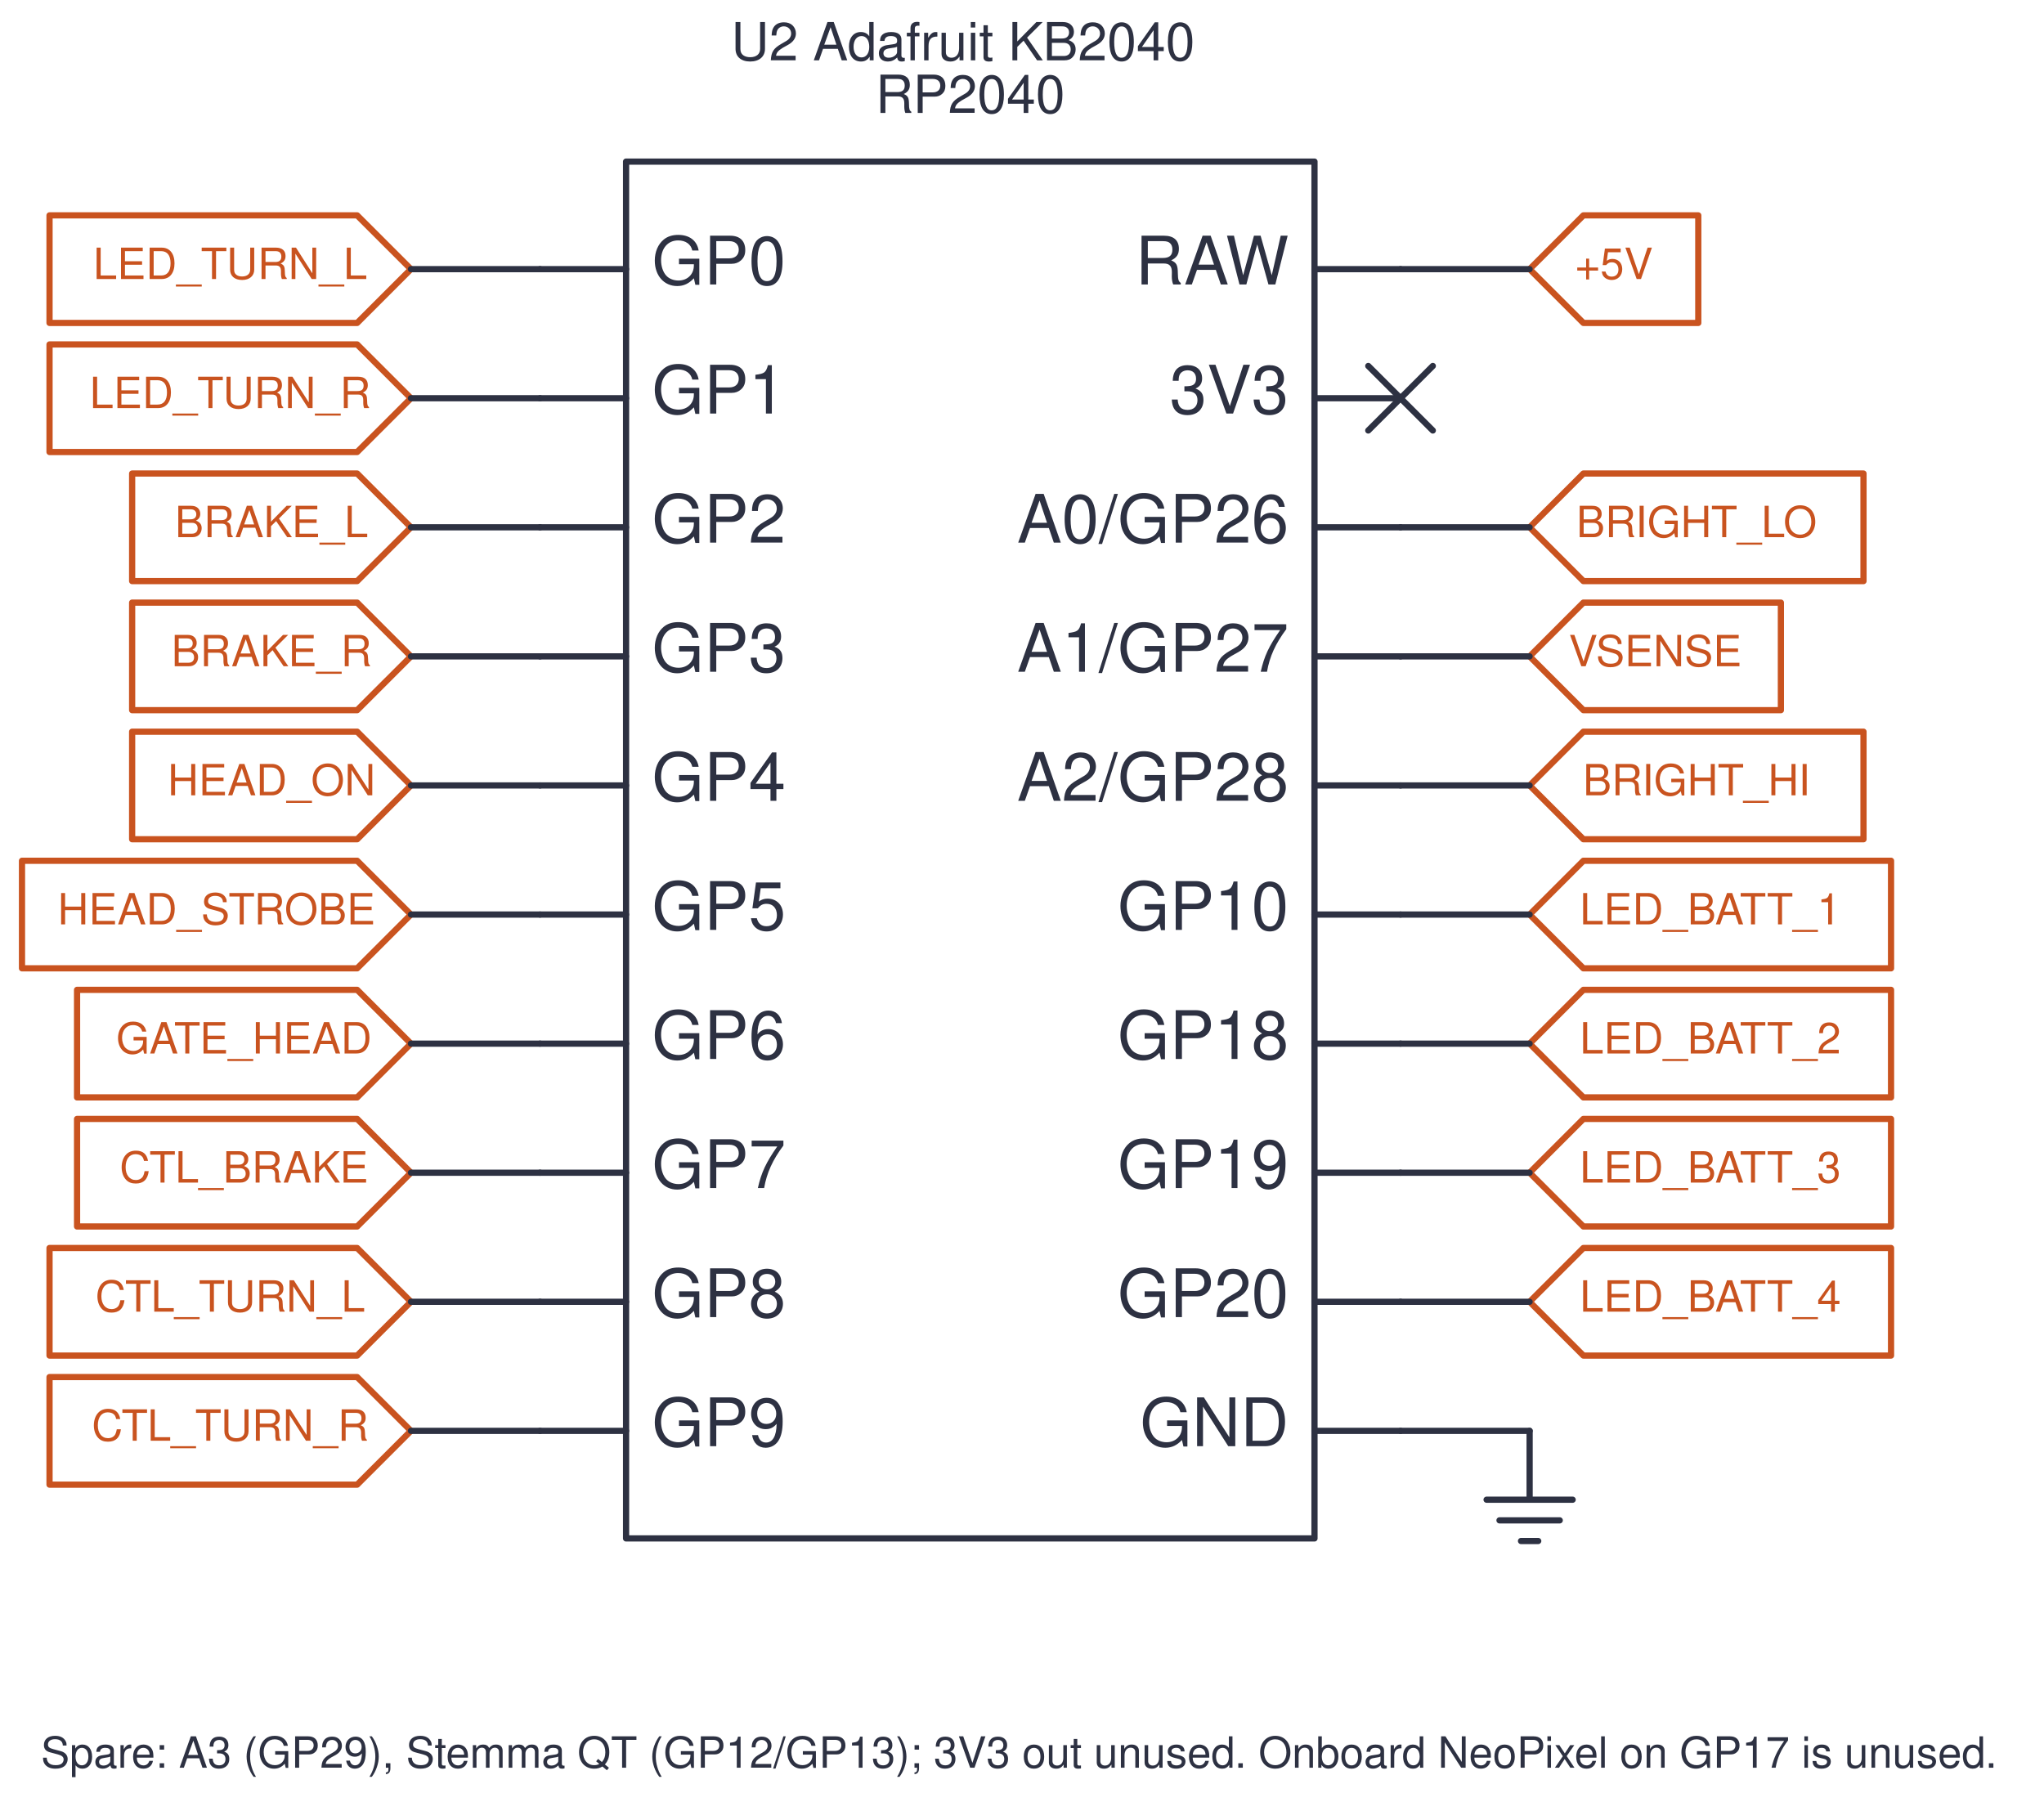
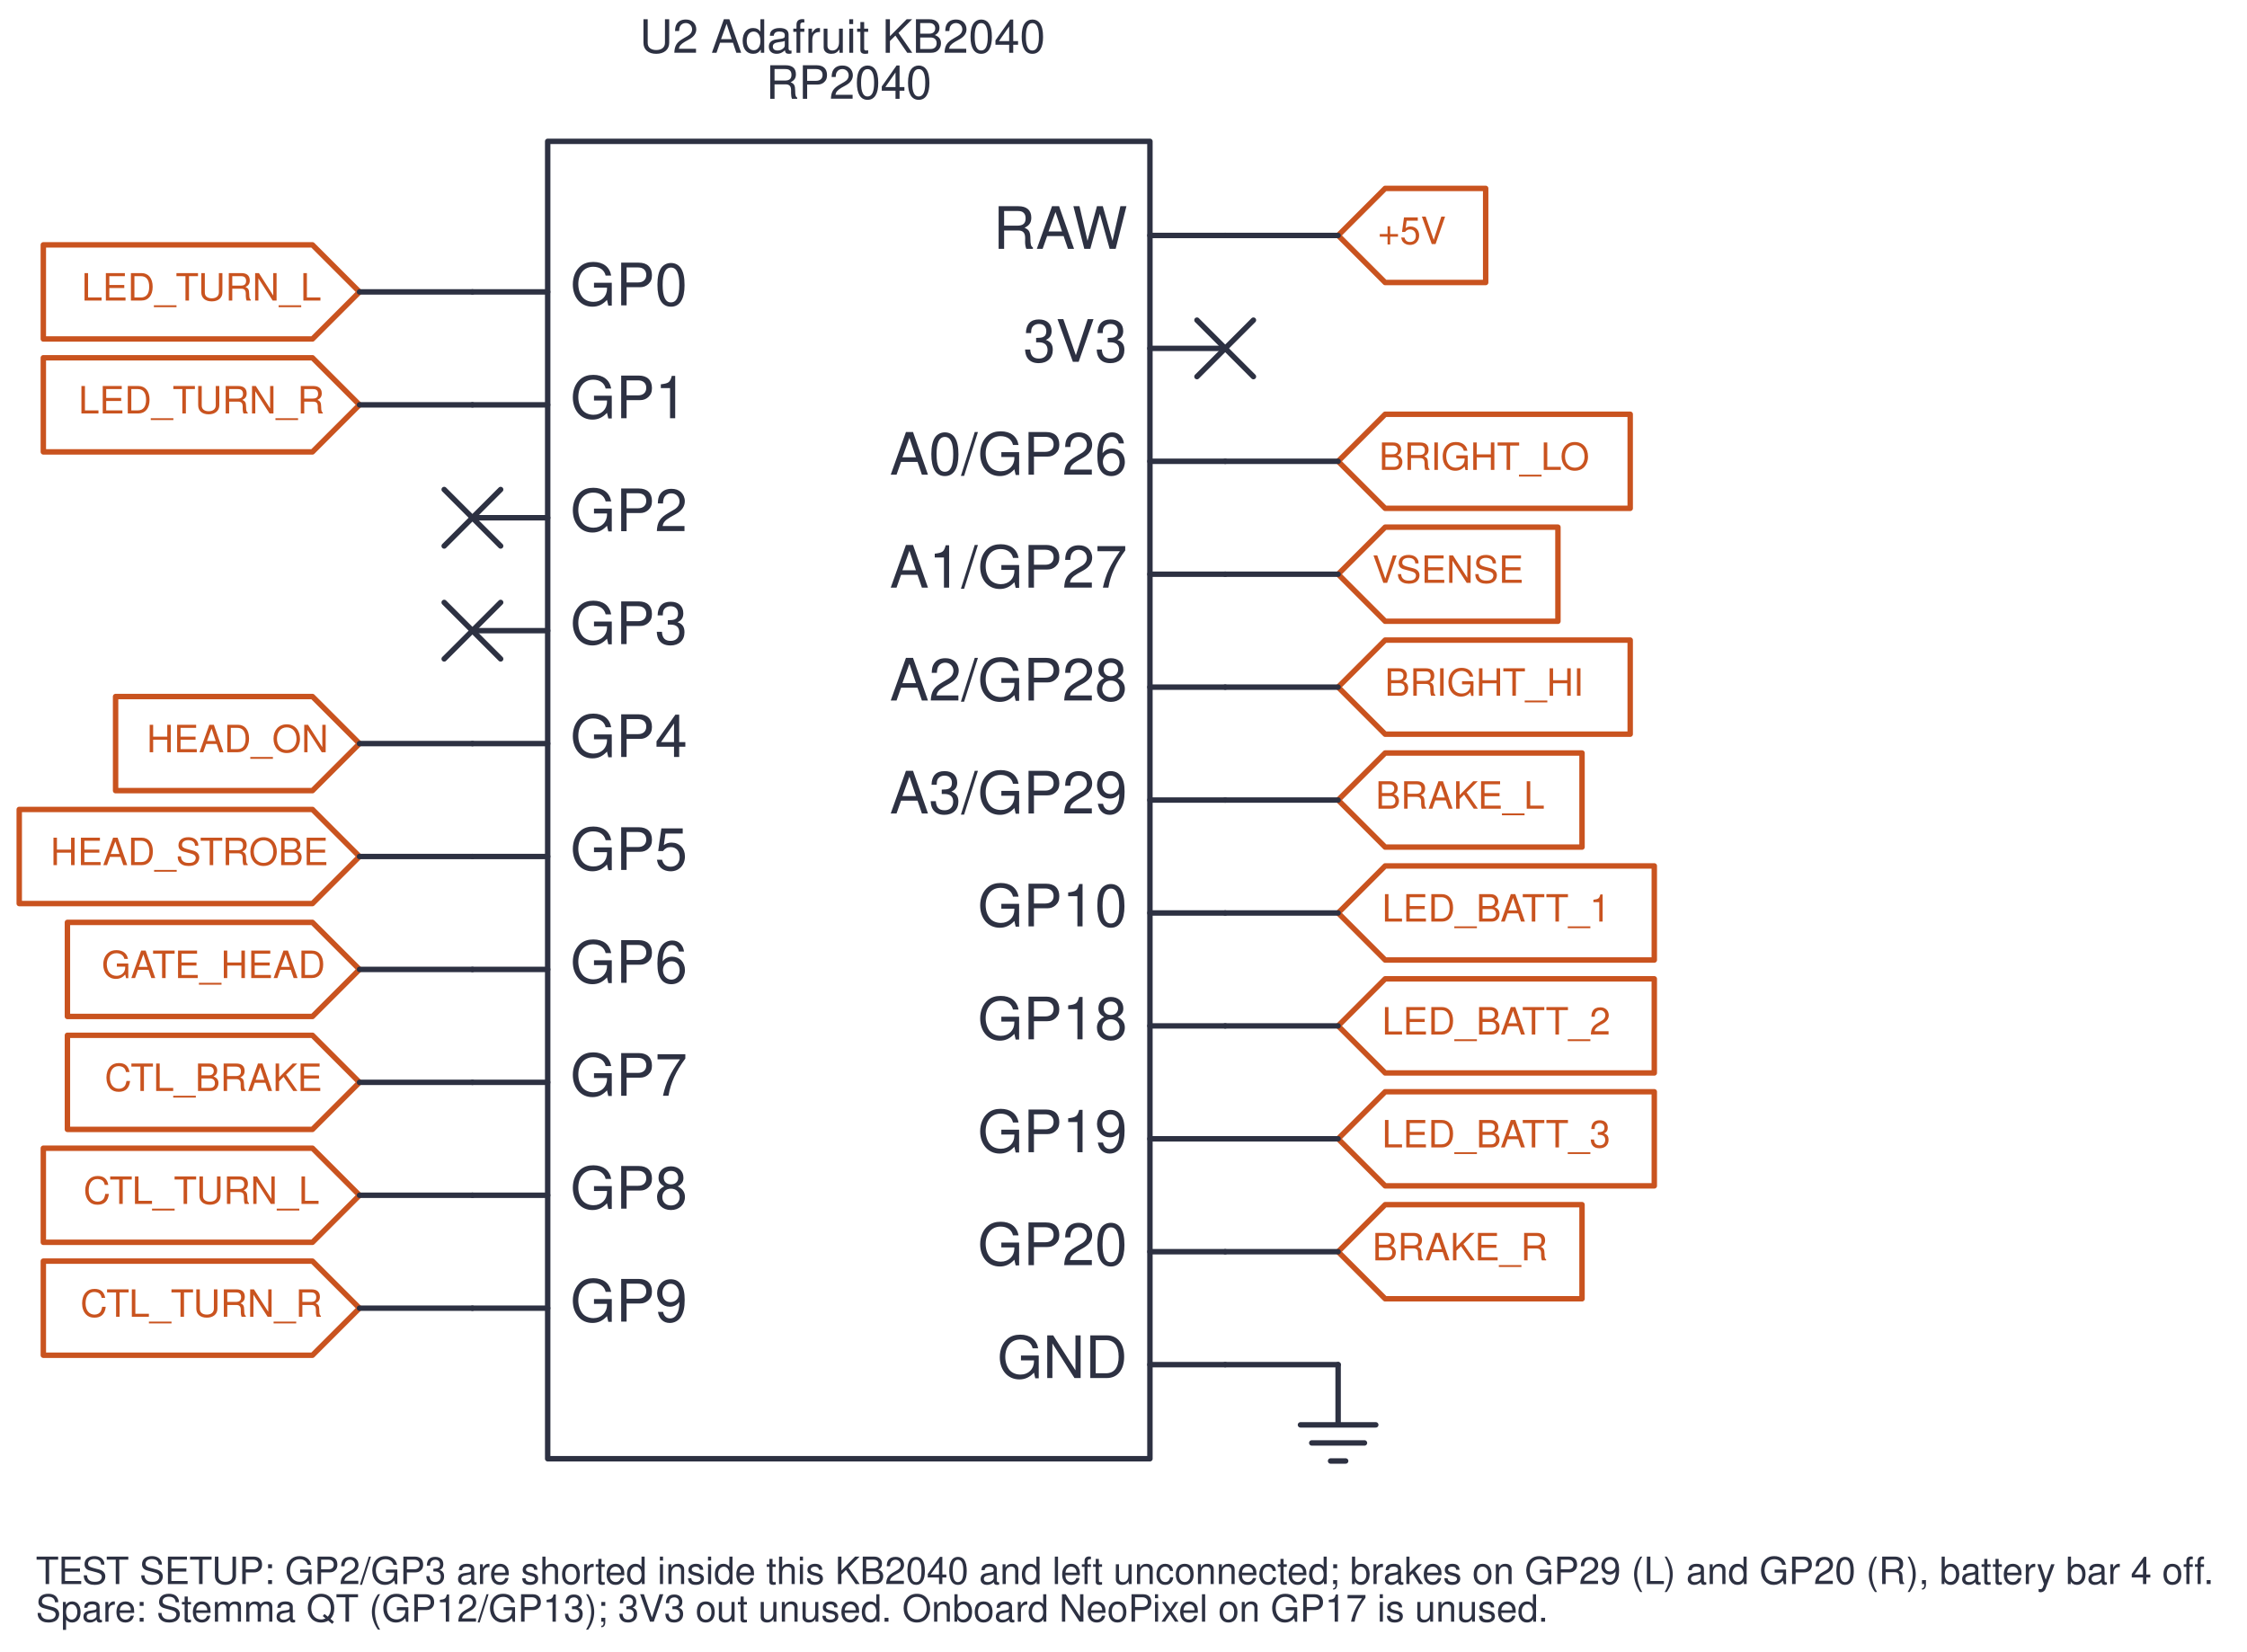
- <svg xmlns="http://www.w3.org/2000/svg" xml:lang="en" height="376.8pt" width="427.556pt" viewBox="-130.96 -321.8 427.556 376.8" style="background-color:white;">
-   <polygon points="-45,-265.5 -56.25,-254.25 -120.6,-254.25 -120.6,-276.75 -56.25,-276.75 " style="stroke:#c9531f;fill:none;stroke-width:1.3;stroke-dasharray:-;stroke-linecap:round;stroke-linejoin:round;" />
-   <polygon points="-45,-238.5 -56.25,-227.25 -120.6,-227.25 -120.6,-249.75 -56.25,-249.75 " style="stroke:#c9531f;fill:none;stroke-width:1.3;stroke-dasharray:-;stroke-linecap:round;stroke-linejoin:round;" />
-   <polygon points="-45,-211.5 -56.25,-200.25 -103.32,-200.25 -103.32,-222.75 -56.25,-222.75 " style="stroke:#c9531f;fill:none;stroke-width:1.3;stroke-dasharray:-;stroke-linecap:round;stroke-linejoin:round;" />
-   <polygon points="-45,-184.5 -56.25,-173.25 -103.32,-173.25 -103.32,-195.75 -56.25,-195.75 " style="stroke:#c9531f;fill:none;stroke-width:1.3;stroke-dasharray:-;stroke-linecap:round;stroke-linejoin:round;" />
-   <polygon points="-45,-157.5 -56.25,-146.25 -103.32,-146.25 -103.32,-168.75 -56.25,-168.75 " style="stroke:#c9531f;fill:none;stroke-width:1.3;stroke-dasharray:-;stroke-linecap:round;stroke-linejoin:round;" />
-   <polygon points="-45,-130.5 -56.25,-119.25 -126.36,-119.25 -126.36,-141.75 -56.25,-141.75 " style="stroke:#c9531f;fill:none;stroke-width:1.3;stroke-dasharray:-;stroke-linecap:round;stroke-linejoin:round;" />
-   <polygon points="-45,-103.5 -56.25,-92.25 -114.84,-92.25 -114.84,-114.75 -56.25,-114.75 " style="stroke:#c9531f;fill:none;stroke-width:1.3;stroke-dasharray:-;stroke-linecap:round;stroke-linejoin:round;" />
-   <polygon points="-45,-76.5 -56.25,-65.25 -114.84,-65.25 -114.84,-87.75 -56.25,-87.75 " style="stroke:#c9531f;fill:none;stroke-width:1.3;stroke-dasharray:-;stroke-linecap:round;stroke-linejoin:round;" />
-   <polygon points="-45,-49.5 -56.25,-38.25 -120.6,-38.25 -120.6,-60.75 -56.25,-60.75 " style="stroke:#c9531f;fill:none;stroke-width:1.3;stroke-dasharray:-;stroke-linecap:round;stroke-linejoin:round;" />
-   <polygon points="-45,-22.5 -56.25,-11.25 -120.6,-11.25 -120.6,-33.75 -56.25,-33.75 " style="stroke:#c9531f;fill:none;stroke-width:1.3;stroke-dasharray:-;stroke-linecap:round;stroke-linejoin:round;" />
-   <polygon points="189,-265.5 200.25,-276.75 224.28,-276.75 224.28,-254.25 200.25,-254.25 " style="stroke:#c9531f;fill:none;stroke-width:1.3;stroke-dasharray:-;stroke-linecap:round;stroke-linejoin:round;" />
-   <polygon points="189,-211.5 200.25,-222.75 258.84,-222.75 258.84,-200.25 200.25,-200.25 " style="stroke:#c9531f;fill:none;stroke-width:1.3;stroke-dasharray:-;stroke-linecap:round;stroke-linejoin:round;" />
-   <polygon points="189,-184.5 200.25,-195.75 241.56,-195.75 241.56,-173.25 200.25,-173.25 " style="stroke:#c9531f;fill:none;stroke-width:1.3;stroke-dasharray:-;stroke-linecap:round;stroke-linejoin:round;" />
-   <polygon points="189,-157.5 200.25,-168.75 258.84,-168.75 258.84,-146.25 200.25,-146.25 " style="stroke:#c9531f;fill:none;stroke-width:1.3;stroke-dasharray:-;stroke-linecap:round;stroke-linejoin:round;" />
+ <svg xmlns="http://www.w3.org/2000/svg" xml:lang="en" height="394.8pt" width="537.284pt" viewBox="-130.96 -348.8 537.284 394.8" style="background-color:white;">
+   <polygon points="-45,-279 -56.25,-267.75 -120.6,-267.75 -120.6,-290.25 -56.25,-290.25 " style="stroke:#c9531f;fill:none;stroke-width:1.3;stroke-dasharray:-;stroke-linecap:round;stroke-linejoin:round;" />
+   <polygon points="-45,-252 -56.25,-240.75 -120.6,-240.75 -120.6,-263.25 -56.25,-263.25 " style="stroke:#c9531f;fill:none;stroke-width:1.3;stroke-dasharray:-;stroke-linecap:round;stroke-linejoin:round;" />
+   <polygon points="-45,-171 -56.25,-159.75 -103.32,-159.75 -103.32,-182.25 -56.25,-182.25 " style="stroke:#c9531f;fill:none;stroke-width:1.3;stroke-dasharray:-;stroke-linecap:round;stroke-linejoin:round;" />
+   <polygon points="-45,-144 -56.25,-132.75 -126.36,-132.75 -126.36,-155.25 -56.25,-155.25 " style="stroke:#c9531f;fill:none;stroke-width:1.3;stroke-dasharray:-;stroke-linecap:round;stroke-linejoin:round;" />
+   <polygon points="-45,-117 -56.25,-105.75 -114.84,-105.75 -114.84,-128.25 -56.25,-128.25 " style="stroke:#c9531f;fill:none;stroke-width:1.3;stroke-dasharray:-;stroke-linecap:round;stroke-linejoin:round;" />
+   <polygon points="-45,-90 -56.25,-78.75 -114.84,-78.75 -114.84,-101.25 -56.25,-101.25 " style="stroke:#c9531f;fill:none;stroke-width:1.3;stroke-dasharray:-;stroke-linecap:round;stroke-linejoin:round;" />
+   <polygon points="-45,-63 -56.25,-51.75 -120.6,-51.75 -120.6,-74.25 -56.25,-74.25 " style="stroke:#c9531f;fill:none;stroke-width:1.3;stroke-dasharray:-;stroke-linecap:round;stroke-linejoin:round;" />
+   <polygon points="-45,-36 -56.25,-24.75 -120.6,-24.75 -120.6,-47.25 -56.25,-47.25 " style="stroke:#c9531f;fill:none;stroke-width:1.3;stroke-dasharray:-;stroke-linecap:round;stroke-linejoin:round;" />
+   <polygon points="189,-292.5 200.25,-303.75 224.28,-303.75 224.28,-281.25 200.25,-281.25 " style="stroke:#c9531f;fill:none;stroke-width:1.3;stroke-dasharray:-;stroke-linecap:round;stroke-linejoin:round;" />
+   <polygon points="189,-238.5 200.25,-249.75 258.84,-249.75 258.84,-227.25 200.25,-227.25 " style="stroke:#c9531f;fill:none;stroke-width:1.3;stroke-dasharray:-;stroke-linecap:round;stroke-linejoin:round;" />
+   <polygon points="189,-211.5 200.25,-222.75 241.56,-222.75 241.56,-200.25 200.25,-200.25 " style="stroke:#c9531f;fill:none;stroke-width:1.3;stroke-dasharray:-;stroke-linecap:round;stroke-linejoin:round;" />
+   <polygon points="189,-184.5 200.25,-195.75 258.84,-195.75 258.84,-173.25 200.25,-173.25 " style="stroke:#c9531f;fill:none;stroke-width:1.3;stroke-dasharray:-;stroke-linecap:round;stroke-linejoin:round;" />
+   <polygon points="189,-157.5 200.25,-168.75 247.32,-168.75 247.32,-146.25 200.25,-146.25 " style="stroke:#c9531f;fill:none;stroke-width:1.3;stroke-dasharray:-;stroke-linecap:round;stroke-linejoin:round;" />
  <polygon points="189,-130.5 200.25,-141.75 264.6,-141.75 264.6,-119.25 200.25,-119.25 " style="stroke:#c9531f;fill:none;stroke-width:1.3;stroke-dasharray:-;stroke-linecap:round;stroke-linejoin:round;" />
  <polygon points="189,-103.5 200.25,-114.75 264.6,-114.75 264.6,-92.25 200.25,-92.25 " style="stroke:#c9531f;fill:none;stroke-width:1.3;stroke-dasharray:-;stroke-linecap:round;stroke-linejoin:round;" />
  <polygon points="189,-76.5 200.25,-87.75 264.6,-87.75 264.6,-65.25 200.25,-65.25 " style="stroke:#c9531f;fill:none;stroke-width:1.3;stroke-dasharray:-;stroke-linecap:round;stroke-linejoin:round;" />
-   <polygon points="189,-49.5 200.25,-60.75 264.6,-60.75 264.6,-38.25 200.25,-38.25 " style="stroke:#c9531f;fill:none;stroke-width:1.3;stroke-dasharray:-;stroke-linecap:round;stroke-linejoin:round;" />
-   <path d="M 0.0,-0.0 L 144,-0 L 144,-288 L 0,-288 L 0,-0" style="stroke:#2d3142;fill:none;stroke-width:1.3;stroke-dasharray:-;stroke-linecap:round;stroke-linejoin:round;" />
-   <path d="M 0.0,-22.5 L -18,-22.5" style="stroke:#2d3142;fill:none;stroke-width:1.3;stroke-dasharray:-;stroke-linecap:round;stroke-linejoin:round;" />
-   <path d="M 0.0,-49.5 L -18,-49.5" style="stroke:#2d3142;fill:none;stroke-width:1.3;stroke-dasharray:-;stroke-linecap:round;stroke-linejoin:round;" />
-   <path d="M 0.0,-76.5 L -18,-76.5" style="stroke:#2d3142;fill:none;stroke-width:1.3;stroke-dasharray:-;stroke-linecap:round;stroke-linejoin:round;" />
-   <path d="M 0.0,-103.5 L -18,-103.5" style="stroke:#2d3142;fill:none;stroke-width:1.3;stroke-dasharray:-;stroke-linecap:round;stroke-linejoin:round;" />
-   <path d="M 0.0,-130.5 L -18,-130.5" style="stroke:#2d3142;fill:none;stroke-width:1.3;stroke-dasharray:-;stroke-linecap:round;stroke-linejoin:round;" />
-   <path d="M 0.0,-157.5 L -18,-157.5" style="stroke:#2d3142;fill:none;stroke-width:1.3;stroke-dasharray:-;stroke-linecap:round;stroke-linejoin:round;" />
-   <path d="M 0.0,-184.5 L -18,-184.5" style="stroke:#2d3142;fill:none;stroke-width:1.3;stroke-dasharray:-;stroke-linecap:round;stroke-linejoin:round;" />
-   <path d="M 0.0,-211.5 L -18,-211.5" style="stroke:#2d3142;fill:none;stroke-width:1.3;stroke-dasharray:-;stroke-linecap:round;stroke-linejoin:round;" />
-   <path d="M 0.0,-238.5 L -18,-238.5" style="stroke:#2d3142;fill:none;stroke-width:1.3;stroke-dasharray:-;stroke-linecap:round;stroke-linejoin:round;" />
-   <path d="M 0.0,-265.5 L -18,-265.5" style="stroke:#2d3142;fill:none;stroke-width:1.3;stroke-dasharray:-;stroke-linecap:round;stroke-linejoin:round;" />
+   <polygon points="189,-49.5 200.25,-60.75 247.32,-60.75 247.32,-38.25 200.25,-38.25 " style="stroke:#c9531f;fill:none;stroke-width:1.3;stroke-dasharray:-;stroke-linecap:round;stroke-linejoin:round;" />
+   <path d="M 0.0,-0.0 L 144,-0 L 144,-315 L 0,-315 L 0,-0" style="stroke:#2d3142;fill:none;stroke-width:1.3;stroke-dasharray:-;stroke-linecap:round;stroke-linejoin:round;" />
+   <path d="M 0.0,-36.0 L -18,-36" style="stroke:#2d3142;fill:none;stroke-width:1.3;stroke-dasharray:-;stroke-linecap:round;stroke-linejoin:round;" />
+   <path d="M 0.0,-63.0 L -18,-63" style="stroke:#2d3142;fill:none;stroke-width:1.3;stroke-dasharray:-;stroke-linecap:round;stroke-linejoin:round;" />
+   <path d="M 0.0,-90.0 L -18,-90" style="stroke:#2d3142;fill:none;stroke-width:1.3;stroke-dasharray:-;stroke-linecap:round;stroke-linejoin:round;" />
+   <path d="M 0.0,-117.0 L -18,-117" style="stroke:#2d3142;fill:none;stroke-width:1.3;stroke-dasharray:-;stroke-linecap:round;stroke-linejoin:round;" />
+   <path d="M 0.0,-144.0 L -18,-144" style="stroke:#2d3142;fill:none;stroke-width:1.3;stroke-dasharray:-;stroke-linecap:round;stroke-linejoin:round;" />
+   <path d="M 0.0,-171.0 L -18,-171" style="stroke:#2d3142;fill:none;stroke-width:1.3;stroke-dasharray:-;stroke-linecap:round;stroke-linejoin:round;" />
+   <path d="M 0.0,-198.0 L -18,-198" style="stroke:#2d3142;fill:none;stroke-width:1.3;stroke-dasharray:-;stroke-linecap:round;stroke-linejoin:round;" />
+   <path d="M 0.0,-225.0 L -18,-225" style="stroke:#2d3142;fill:none;stroke-width:1.3;stroke-dasharray:-;stroke-linecap:round;stroke-linejoin:round;" />
+   <path d="M 0.0,-252.0 L -18,-252" style="stroke:#2d3142;fill:none;stroke-width:1.3;stroke-dasharray:-;stroke-linecap:round;stroke-linejoin:round;" />
+   <path d="M 0.0,-279.0 L -18,-279" style="stroke:#2d3142;fill:none;stroke-width:1.3;stroke-dasharray:-;stroke-linecap:round;stroke-linejoin:round;" />
  <path d="M 144.0,-22.5 L 162,-22.5" style="stroke:#2d3142;fill:none;stroke-width:1.3;stroke-dasharray:-;stroke-linecap:round;stroke-linejoin:round;" />
  <path d="M 144.0,-49.5 L 162,-49.5" style="stroke:#2d3142;fill:none;stroke-width:1.3;stroke-dasharray:-;stroke-linecap:round;stroke-linejoin:round;" />
  <path d="M 144.0,-76.5 L 162,-76.5" style="stroke:#2d3142;fill:none;stroke-width:1.3;stroke-dasharray:-;stroke-linecap:round;stroke-linejoin:round;" />
  <path d="M 144.0,-103.5 L 162,-103.5" style="stroke:#2d3142;fill:none;stroke-width:1.3;stroke-dasharray:-;stroke-linecap:round;stroke-linejoin:round;" />
  <path d="M 144.0,-130.5 L 162,-130.5" style="stroke:#2d3142;fill:none;stroke-width:1.3;stroke-dasharray:-;stroke-linecap:round;stroke-linejoin:round;" />
  <path d="M 144.0,-157.5 L 162,-157.5" style="stroke:#2d3142;fill:none;stroke-width:1.3;stroke-dasharray:-;stroke-linecap:round;stroke-linejoin:round;" />
  <path d="M 144.0,-184.5 L 162,-184.5" style="stroke:#2d3142;fill:none;stroke-width:1.3;stroke-dasharray:-;stroke-linecap:round;stroke-linejoin:round;" />
  <path d="M 144.0,-211.5 L 162,-211.5" style="stroke:#2d3142;fill:none;stroke-width:1.3;stroke-dasharray:-;stroke-linecap:round;stroke-linejoin:round;" />
  <path d="M 144.0,-238.5 L 162,-238.5" style="stroke:#2d3142;fill:none;stroke-width:1.3;stroke-dasharray:-;stroke-linecap:round;stroke-linejoin:round;" />
  <path d="M 144.0,-265.5 L 162,-265.5" style="stroke:#2d3142;fill:none;stroke-width:1.3;stroke-dasharray:-;stroke-linecap:round;stroke-linejoin:round;" />
-   <path d="M -18.0,-265.5 L -31.5,-265.5 L -45,-265.5" style="stroke:#2d3142;fill:none;stroke-width:1.3;stroke-dasharray:-;stroke-linecap:round;stroke-linejoin:round;" />
-   <path d="M -18.0,-238.5 L -31.5,-238.5 L -45,-238.5" style="stroke:#2d3142;fill:none;stroke-width:1.3;stroke-dasharray:-;stroke-linecap:round;stroke-linejoin:round;" />
-   <path d="M -18.0,-211.5 L -31.5,-211.5 L -45,-211.5" style="stroke:#2d3142;fill:none;stroke-width:1.3;stroke-dasharray:-;stroke-linecap:round;stroke-linejoin:round;" />
-   <path d="M -18.0,-184.5 L -31.5,-184.5 L -45,-184.5" style="stroke:#2d3142;fill:none;stroke-width:1.3;stroke-dasharray:-;stroke-linecap:round;stroke-linejoin:round;" />
-   <path d="M -18.0,-157.5 L -31.5,-157.5 L -45,-157.5" style="stroke:#2d3142;fill:none;stroke-width:1.3;stroke-dasharray:-;stroke-linecap:round;stroke-linejoin:round;" />
-   <path d="M -18.0,-130.5 L -31.5,-130.5 L -45,-130.5" style="stroke:#2d3142;fill:none;stroke-width:1.3;stroke-dasharray:-;stroke-linecap:round;stroke-linejoin:round;" />
-   <path d="M -18.0,-103.5 L -31.5,-103.5 L -45,-103.5" style="stroke:#2d3142;fill:none;stroke-width:1.3;stroke-dasharray:-;stroke-linecap:round;stroke-linejoin:round;" />
-   <path d="M -18.0,-76.5 L -31.5,-76.5 L -45,-76.5" style="stroke:#2d3142;fill:none;stroke-width:1.3;stroke-dasharray:-;stroke-linecap:round;stroke-linejoin:round;" />
-   <path d="M -18.0,-49.5 L -31.5,-49.5 L -45,-49.5" style="stroke:#2d3142;fill:none;stroke-width:1.3;stroke-dasharray:-;stroke-linecap:round;stroke-linejoin:round;" />
-   <path d="M -18.0,-22.5 L -31.5,-22.5 L -45,-22.5" style="stroke:#2d3142;fill:none;stroke-width:1.3;stroke-dasharray:-;stroke-linecap:round;stroke-linejoin:round;" />
-   <path d="M 162.0,-265.5 L 175.5,-265.5 L 189,-265.5" style="stroke:#2d3142;fill:none;stroke-width:1.3;stroke-dasharray:-;stroke-linecap:round;stroke-linejoin:round;" />
-   <path d="M 155.25,-231.75 L 168.75,-245.25" style="stroke:#2d3142;fill:none;stroke-width:1.3;stroke-dasharray:-;stroke-linecap:round;stroke-linejoin:round;" />
-   <path d="M 155.25,-245.25 L 168.75,-231.75" style="stroke:#2d3142;fill:none;stroke-width:1.3;stroke-dasharray:-;stroke-linecap:round;stroke-linejoin:round;" />
+   <path d="M 144.0,-292.5 L 162,-292.5" style="stroke:#2d3142;fill:none;stroke-width:1.3;stroke-dasharray:-;stroke-linecap:round;stroke-linejoin:round;" />
+   <path d="M -18.0,-279.0 L -31.5,-279 L -45,-279" style="stroke:#2d3142;fill:none;stroke-width:1.3;stroke-dasharray:-;stroke-linecap:round;stroke-linejoin:round;" />
+   <path d="M -18.0,-252.0 L -31.5,-252 L -45,-252" style="stroke:#2d3142;fill:none;stroke-width:1.3;stroke-dasharray:-;stroke-linecap:round;stroke-linejoin:round;" />
+   <path d="M -24.75,-218.25 L -11.25,-231.75" style="stroke:#2d3142;fill:none;stroke-width:1.3;stroke-dasharray:-;stroke-linecap:round;stroke-linejoin:round;" />
+   <path d="M -24.75,-231.75 L -11.25,-218.25" style="stroke:#2d3142;fill:none;stroke-width:1.3;stroke-dasharray:-;stroke-linecap:round;stroke-linejoin:round;" />
+   <path d="M -24.75,-191.25 L -11.25,-204.75" style="stroke:#2d3142;fill:none;stroke-width:1.3;stroke-dasharray:-;stroke-linecap:round;stroke-linejoin:round;" />
+   <path d="M -24.75,-204.75 L -11.25,-191.25" style="stroke:#2d3142;fill:none;stroke-width:1.3;stroke-dasharray:-;stroke-linecap:round;stroke-linejoin:round;" />
+   <path d="M -18.0,-171.0 L -31.5,-171 L -45,-171" style="stroke:#2d3142;fill:none;stroke-width:1.3;stroke-dasharray:-;stroke-linecap:round;stroke-linejoin:round;" />
+   <path d="M -18.0,-144.0 L -31.5,-144 L -45,-144" style="stroke:#2d3142;fill:none;stroke-width:1.3;stroke-dasharray:-;stroke-linecap:round;stroke-linejoin:round;" />
+   <path d="M -18.0,-117.0 L -31.5,-117 L -45,-117" style="stroke:#2d3142;fill:none;stroke-width:1.3;stroke-dasharray:-;stroke-linecap:round;stroke-linejoin:round;" />
+   <path d="M -18.0,-90.0 L -31.5,-90 L -45,-90" style="stroke:#2d3142;fill:none;stroke-width:1.3;stroke-dasharray:-;stroke-linecap:round;stroke-linejoin:round;" />
+   <path d="M -18.0,-63.0 L -31.5,-63 L -45,-63" style="stroke:#2d3142;fill:none;stroke-width:1.3;stroke-dasharray:-;stroke-linecap:round;stroke-linejoin:round;" />
+   <path d="M -18.0,-36.0 L -31.5,-36 L -45,-36" style="stroke:#2d3142;fill:none;stroke-width:1.3;stroke-dasharray:-;stroke-linecap:round;stroke-linejoin:round;" />
+   <path d="M 162.0,-292.5 L 175.5,-292.5 L 189,-292.5" style="stroke:#2d3142;fill:none;stroke-width:1.3;stroke-dasharray:-;stroke-linecap:round;stroke-linejoin:round;" />
+   <path d="M 155.25,-258.75 L 168.75,-272.25" style="stroke:#2d3142;fill:none;stroke-width:1.3;stroke-dasharray:-;stroke-linecap:round;stroke-linejoin:round;" />
+   <path d="M 155.25,-272.25 L 168.75,-258.75" style="stroke:#2d3142;fill:none;stroke-width:1.3;stroke-dasharray:-;stroke-linecap:round;stroke-linejoin:round;" />
+   <path d="M 162.0,-238.5 L 175.5,-238.5 L 189,-238.5" style="stroke:#2d3142;fill:none;stroke-width:1.3;stroke-dasharray:-;stroke-linecap:round;stroke-linejoin:round;" />
  <path d="M 162.0,-211.5 L 175.5,-211.5 L 189,-211.5" style="stroke:#2d3142;fill:none;stroke-width:1.3;stroke-dasharray:-;stroke-linecap:round;stroke-linejoin:round;" />
  <path d="M 162.0,-184.5 L 175.5,-184.5 L 189,-184.5" style="stroke:#2d3142;fill:none;stroke-width:1.3;stroke-dasharray:-;stroke-linecap:round;stroke-linejoin:round;" />
  <path d="M 162.0,-157.5 L 175.5,-157.5 L 189,-157.5" style="stroke:#2d3142;fill:none;stroke-width:1.3;stroke-dasharray:-;stroke-linecap:round;stroke-linejoin:round;" />
  <path d="M 162.0,-130.5 L 175.5,-130.5 L 189,-130.5" style="stroke:#2d3142;fill:none;stroke-width:1.3;stroke-dasharray:-;stroke-linecap:round;stroke-linejoin:round;" />
  <path d="M 162.0,-103.5 L 175.5,-103.5 L 189,-103.5" style="stroke:#2d3142;fill:none;stroke-width:1.3;stroke-dasharray:-;stroke-linecap:round;stroke-linejoin:round;" />
  <path d="M 162.0,-76.5 L 175.5,-76.5 L 189,-76.5" style="stroke:#2d3142;fill:none;stroke-width:1.3;stroke-dasharray:-;stroke-linecap:round;stroke-linejoin:round;" />
  <path d="M 162.0,-49.5 L 175.5,-49.5 L 189,-49.5" style="stroke:#2d3142;fill:none;stroke-width:1.3;stroke-dasharray:-;stroke-linecap:round;stroke-linejoin:round;" />
  <path d="M 162.0,-22.5 L 175.5,-22.5 L 189,-22.5" style="stroke:#2d3142;fill:none;stroke-width:1.3;stroke-dasharray:-;stroke-linecap:round;stroke-linejoin:round;" />
  <path d="M 189.0,-22.5 L 189,-8.1 L 180,-8.1 L 198,-8.1 M 182.7,-3.78 L 195.3,-3.78 M 187.2,0.54 L 190.8,0.54" style="stroke:#2d3142;fill:none;stroke-width:1.3;stroke-dasharray:-;stroke-linecap:round;stroke-linejoin:round;" />
-   <text x="5.4" y="-36.5" dominant-baseline="central" fill="#2d3142" font-size="14" font-family="Geist, Helvetica, Arial, sans-serif" text-anchor="start">
+   <text x="5.4" y="-50.0" dominant-baseline="central" fill="#2d3142" font-size="14" font-family="Geist, Helvetica, Arial, sans-serif" text-anchor="start">
    <tspan x="5.4" dy="14">GP9</tspan>
  </text>
-   <text x="5.4" y="-63.5" dominant-baseline="central" fill="#2d3142" font-size="14" font-family="Geist, Helvetica, Arial, sans-serif" text-anchor="start">
+   <text x="5.4" y="-77.0" dominant-baseline="central" fill="#2d3142" font-size="14" font-family="Geist, Helvetica, Arial, sans-serif" text-anchor="start">
    <tspan x="5.4" dy="14">GP8</tspan>
  </text>
-   <text x="5.4" y="-90.5" dominant-baseline="central" fill="#2d3142" font-size="14" font-family="Geist, Helvetica, Arial, sans-serif" text-anchor="start">
+   <text x="5.4" y="-104.0" dominant-baseline="central" fill="#2d3142" font-size="14" font-family="Geist, Helvetica, Arial, sans-serif" text-anchor="start">
    <tspan x="5.4" dy="14">GP7</tspan>
  </text>
-   <text x="5.4" y="-117.5" dominant-baseline="central" fill="#2d3142" font-size="14" font-family="Geist, Helvetica, Arial, sans-serif" text-anchor="start">
+   <text x="5.4" y="-131.0" dominant-baseline="central" fill="#2d3142" font-size="14" font-family="Geist, Helvetica, Arial, sans-serif" text-anchor="start">
    <tspan x="5.4" dy="14">GP6</tspan>
  </text>
-   <text x="5.4" y="-144.5" dominant-baseline="central" fill="#2d3142" font-size="14" font-family="Geist, Helvetica, Arial, sans-serif" text-anchor="start">
+   <text x="5.4" y="-158.0" dominant-baseline="central" fill="#2d3142" font-size="14" font-family="Geist, Helvetica, Arial, sans-serif" text-anchor="start">
    <tspan x="5.4" dy="14">GP5</tspan>
  </text>
-   <text x="5.4" y="-171.5" dominant-baseline="central" fill="#2d3142" font-size="14" font-family="Geist, Helvetica, Arial, sans-serif" text-anchor="start">
+   <text x="5.4" y="-185.0" dominant-baseline="central" fill="#2d3142" font-size="14" font-family="Geist, Helvetica, Arial, sans-serif" text-anchor="start">
    <tspan x="5.4" dy="14">GP4</tspan>
  </text>
-   <text x="5.4" y="-198.5" dominant-baseline="central" fill="#2d3142" font-size="14" font-family="Geist, Helvetica, Arial, sans-serif" text-anchor="start">
+   <text x="5.4" y="-212.0" dominant-baseline="central" fill="#2d3142" font-size="14" font-family="Geist, Helvetica, Arial, sans-serif" text-anchor="start">
    <tspan x="5.4" dy="14">GP3</tspan>
  </text>
-   <text x="5.4" y="-225.5" dominant-baseline="central" fill="#2d3142" font-size="14" font-family="Geist, Helvetica, Arial, sans-serif" text-anchor="start">
+   <text x="5.4" y="-239.0" dominant-baseline="central" fill="#2d3142" font-size="14" font-family="Geist, Helvetica, Arial, sans-serif" text-anchor="start">
    <tspan x="5.4" dy="14">GP2</tspan>
  </text>
-   <text x="5.4" y="-252.5" dominant-baseline="central" fill="#2d3142" font-size="14" font-family="Geist, Helvetica, Arial, sans-serif" text-anchor="start">
+   <text x="5.4" y="-266.0" dominant-baseline="central" fill="#2d3142" font-size="14" font-family="Geist, Helvetica, Arial, sans-serif" text-anchor="start">
    <tspan x="5.4" dy="14">GP1</tspan>
  </text>
-   <text x="5.4" y="-279.5" dominant-baseline="central" fill="#2d3142" font-size="14" font-family="Geist, Helvetica, Arial, sans-serif" text-anchor="start">
+   <text x="5.4" y="-293.0" dominant-baseline="central" fill="#2d3142" font-size="14" font-family="Geist, Helvetica, Arial, sans-serif" text-anchor="start">
    <tspan x="5.4" dy="14">GP0</tspan>
  </text>
  <text x="138.6" y="-36.5" dominant-baseline="central" fill="#2d3142" font-size="14" font-family="Geist, Helvetica, Arial, sans-serif" text-anchor="end">
    <tspan x="138.6" dy="14">GND</tspan>
  </text>
  <text x="138.6" y="-63.5" dominant-baseline="central" fill="#2d3142" font-size="14" font-family="Geist, Helvetica, Arial, sans-serif" text-anchor="end">
    <tspan x="138.6" dy="14">GP20</tspan>
  </text>
  <text x="138.6" y="-90.5" dominant-baseline="central" fill="#2d3142" font-size="14" font-family="Geist, Helvetica, Arial, sans-serif" text-anchor="end">
    <tspan x="138.6" dy="14">GP19</tspan>
  </text>
  <text x="138.6" y="-117.5" dominant-baseline="central" fill="#2d3142" font-size="14" font-family="Geist, Helvetica, Arial, sans-serif" text-anchor="end">
    <tspan x="138.6" dy="14">GP18</tspan>
  </text>
  <text x="138.6" y="-144.5" dominant-baseline="central" fill="#2d3142" font-size="14" font-family="Geist, Helvetica, Arial, sans-serif" text-anchor="end">
    <tspan x="138.6" dy="14">GP10</tspan>
  </text>
  <text x="138.6" y="-171.5" dominant-baseline="central" fill="#2d3142" font-size="14" font-family="Geist, Helvetica, Arial, sans-serif" text-anchor="end">
+     <tspan x="138.6" dy="14">A3/GP29</tspan>
+   </text>
+   <text x="138.6" y="-198.5" dominant-baseline="central" fill="#2d3142" font-size="14" font-family="Geist, Helvetica, Arial, sans-serif" text-anchor="end">
    <tspan x="138.6" dy="14">A2/GP28</tspan>
  </text>
-   <text x="138.6" y="-198.5" dominant-baseline="central" fill="#2d3142" font-size="14" font-family="Geist, Helvetica, Arial, sans-serif" text-anchor="end">
+   <text x="138.6" y="-225.5" dominant-baseline="central" fill="#2d3142" font-size="14" font-family="Geist, Helvetica, Arial, sans-serif" text-anchor="end">
    <tspan x="138.6" dy="14">A1/GP27</tspan>
  </text>
-   <text x="138.6" y="-225.5" dominant-baseline="central" fill="#2d3142" font-size="14" font-family="Geist, Helvetica, Arial, sans-serif" text-anchor="end">
+   <text x="138.6" y="-252.5" dominant-baseline="central" fill="#2d3142" font-size="14" font-family="Geist, Helvetica, Arial, sans-serif" text-anchor="end">
    <tspan x="138.6" dy="14">A0/GP26</tspan>
  </text>
-   <text x="138.6" y="-252.5" dominant-baseline="central" fill="#2d3142" font-size="14" font-family="Geist, Helvetica, Arial, sans-serif" text-anchor="end">
+   <text x="138.6" y="-279.5" dominant-baseline="central" fill="#2d3142" font-size="14" font-family="Geist, Helvetica, Arial, sans-serif" text-anchor="end">
    <tspan x="138.6" dy="14">3V3</tspan>
  </text>
-   <text x="138.6" y="-279.5" dominant-baseline="central" fill="#2d3142" font-size="14" font-family="Geist, Helvetica, Arial, sans-serif" text-anchor="end">
+   <text x="138.6" y="-306.5" dominant-baseline="central" fill="#2d3142" font-size="14" font-family="Geist, Helvetica, Arial, sans-serif" text-anchor="end">
    <tspan x="138.6" dy="14">RAW</tspan>
  </text>
-   <text x="72.0" y="-317.2" dominant-baseline="ideographic" fill="#2d3142" font-size="11" font-family="Geist, Helvetica, Arial, sans-serif" text-anchor="middle">
+   <text x="72.0" y="-344.2" dominant-baseline="ideographic" fill="#2d3142" font-size="11" font-family="Geist, Helvetica, Arial, sans-serif" text-anchor="middle">
    <tspan x="72.0" dy="11">U2  Adafruit KB2040</tspan>
    <tspan x="72.0" dy="11">RP2040</tspan>
  </text>
-   <text x="-82.8" y="-274.5" dominant-baseline="central" fill="#c9531f" font-size="9" font-family="Geist, Helvetica, Arial, sans-serif" text-anchor="middle">
+   <text x="-82.8" y="-288.0" dominant-baseline="central" fill="#c9531f" font-size="9" font-family="Geist, Helvetica, Arial, sans-serif" text-anchor="middle">
    <tspan x="-82.8" dy="9">LED_TURN_L</tspan>
  </text>
-   <text x="-82.8" y="-247.5" dominant-baseline="central" fill="#c9531f" font-size="9" font-family="Geist, Helvetica, Arial, sans-serif" text-anchor="middle">
+   <text x="-82.8" y="-261.0" dominant-baseline="central" fill="#c9531f" font-size="9" font-family="Geist, Helvetica, Arial, sans-serif" text-anchor="middle">
    <tspan x="-82.8" dy="9">LED_TURN_R</tspan>
  </text>
-   <text x="-74.16" y="-220.5" dominant-baseline="central" fill="#c9531f" font-size="9" font-family="Geist, Helvetica, Arial, sans-serif" text-anchor="middle">
-     <tspan x="-74.16" dy="9">BRAKE_L</tspan>
-   </text>
-   <text x="-74.16" y="-193.5" dominant-baseline="central" fill="#c9531f" font-size="9" font-family="Geist, Helvetica, Arial, sans-serif" text-anchor="middle">
-     <tspan x="-74.16" dy="9">BRAKE_R</tspan>
-   </text>
-   <text x="-74.16" y="-166.5" dominant-baseline="central" fill="#c9531f" font-size="9" font-family="Geist, Helvetica, Arial, sans-serif" text-anchor="middle">
+   <text x="-74.16" y="-180.0" dominant-baseline="central" fill="#c9531f" font-size="9" font-family="Geist, Helvetica, Arial, sans-serif" text-anchor="middle">
    <tspan x="-74.16" dy="9">HEAD_ON</tspan>
  </text>
-   <text x="-85.68" y="-139.5" dominant-baseline="central" fill="#c9531f" font-size="9" font-family="Geist, Helvetica, Arial, sans-serif" text-anchor="middle">
+   <text x="-85.68" y="-153.0" dominant-baseline="central" fill="#c9531f" font-size="9" font-family="Geist, Helvetica, Arial, sans-serif" text-anchor="middle">
    <tspan x="-85.68" dy="9">HEAD_STROBE</tspan>
  </text>
-   <text x="-79.92" y="-112.5" dominant-baseline="central" fill="#c9531f" font-size="9" font-family="Geist, Helvetica, Arial, sans-serif" text-anchor="middle">
+   <text x="-79.92" y="-126.0" dominant-baseline="central" fill="#c9531f" font-size="9" font-family="Geist, Helvetica, Arial, sans-serif" text-anchor="middle">
    <tspan x="-79.92" dy="9">GATE_HEAD</tspan>
  </text>
-   <text x="-79.92" y="-85.5" dominant-baseline="central" fill="#c9531f" font-size="9" font-family="Geist, Helvetica, Arial, sans-serif" text-anchor="middle">
+   <text x="-79.92" y="-99.0" dominant-baseline="central" fill="#c9531f" font-size="9" font-family="Geist, Helvetica, Arial, sans-serif" text-anchor="middle">
    <tspan x="-79.92" dy="9">CTL_BRAKE</tspan>
  </text>
-   <text x="-82.8" y="-58.5" dominant-baseline="central" fill="#c9531f" font-size="9" font-family="Geist, Helvetica, Arial, sans-serif" text-anchor="middle">
+   <text x="-82.8" y="-72.0" dominant-baseline="central" fill="#c9531f" font-size="9" font-family="Geist, Helvetica, Arial, sans-serif" text-anchor="middle">
    <tspan x="-82.8" dy="9">CTL_TURN_L</tspan>
  </text>
-   <text x="-82.8" y="-31.5" dominant-baseline="central" fill="#c9531f" font-size="9" font-family="Geist, Helvetica, Arial, sans-serif" text-anchor="middle">
+   <text x="-82.8" y="-45" dominant-baseline="central" fill="#c9531f" font-size="9" font-family="Geist, Helvetica, Arial, sans-serif" text-anchor="middle">
    <tspan x="-82.8" dy="9">CTL_TURN_R</tspan>
  </text>
-   <text x="206.64" y="-274.5" dominant-baseline="central" fill="#c9531f" font-size="9" font-family="Geist, Helvetica, Arial, sans-serif" text-anchor="middle">
+   <text x="206.64" y="-301.5" dominant-baseline="central" fill="#c9531f" font-size="9" font-family="Geist, Helvetica, Arial, sans-serif" text-anchor="middle">
    <tspan x="206.64" dy="9">+5V</tspan>
  </text>
-   <text x="223.92" y="-220.5" dominant-baseline="central" fill="#c9531f" font-size="9" font-family="Geist, Helvetica, Arial, sans-serif" text-anchor="middle">
+   <text x="223.92" y="-247.5" dominant-baseline="central" fill="#c9531f" font-size="9" font-family="Geist, Helvetica, Arial, sans-serif" text-anchor="middle">
    <tspan x="223.92" dy="9">BRIGHT_LO</tspan>
  </text>
-   <text x="215.28" y="-193.5" dominant-baseline="central" fill="#c9531f" font-size="9" font-family="Geist, Helvetica, Arial, sans-serif" text-anchor="middle">
+   <text x="215.28" y="-220.5" dominant-baseline="central" fill="#c9531f" font-size="9" font-family="Geist, Helvetica, Arial, sans-serif" text-anchor="middle">
    <tspan x="215.28" dy="9">VSENSE</tspan>
  </text>
-   <text x="223.92" y="-166.5" dominant-baseline="central" fill="#c9531f" font-size="9" font-family="Geist, Helvetica, Arial, sans-serif" text-anchor="middle">
+   <text x="223.92" y="-193.5" dominant-baseline="central" fill="#c9531f" font-size="9" font-family="Geist, Helvetica, Arial, sans-serif" text-anchor="middle">
    <tspan x="223.92" dy="9">BRIGHT_HI</tspan>
+   </text>
+   <text x="218.16" y="-166.5" dominant-baseline="central" fill="#c9531f" font-size="9" font-family="Geist, Helvetica, Arial, sans-serif" text-anchor="middle">
+     <tspan x="218.16" dy="9">BRAKE_L</tspan>
  </text>
  <text x="226.8" y="-139.5" dominant-baseline="central" fill="#c9531f" font-size="9" font-family="Geist, Helvetica, Arial, sans-serif" text-anchor="middle">
    <tspan x="226.8" dy="9">LED_BATT_1</tspan>
  </text>
  <text x="226.8" y="-112.5" dominant-baseline="central" fill="#c9531f" font-size="9" font-family="Geist, Helvetica, Arial, sans-serif" text-anchor="middle">
    <tspan x="226.8" dy="9">LED_BATT_2</tspan>
  </text>
  <text x="226.8" y="-85.5" dominant-baseline="central" fill="#c9531f" font-size="9" font-family="Geist, Helvetica, Arial, sans-serif" text-anchor="middle">
    <tspan x="226.8" dy="9">LED_BATT_3</tspan>
  </text>
-   <text x="226.8" y="-58.5" dominant-baseline="central" fill="#c9531f" font-size="9" font-family="Geist, Helvetica, Arial, sans-serif" text-anchor="middle">
-     <tspan x="226.8" dy="9">LED_BATT_4</tspan>
+   <text x="218.16" y="-58.5" dominant-baseline="central" fill="#c9531f" font-size="9" font-family="Geist, Helvetica, Arial, sans-serif" text-anchor="middle">
+     <tspan x="218.16" dy="9">BRAKE_R</tspan>
  </text>
-   <text x="-122.4" y="36.9" dominant-baseline="central" fill="#2d3142" font-size="9" font-family="Geist, Helvetica, Arial, sans-serif" text-anchor="start">
-     <tspan x="-122.4" dy="9">Spare: A3 (GP29), Stemma QT (GP12/GP13); 3V3 out unused. Onboard NeoPixel on GP17 is unused.</tspan>
+   <text x="-122.4" y="18.9" dominant-baseline="central" fill="#2d3142" font-size="9" font-family="Geist, Helvetica, Arial, sans-serif" text-anchor="start">
+     <tspan x="-122.4" dy="9">TEST SETUP: GP2/GP3 are shorted inside this KB2040 and left unconnected; brakes on GP29 (L) and GP20 (R), battery bar 4 off.</tspan>
+     <tspan x="-122.4" dy="9">Spare: Stemma QT (GP12/GP13); 3V3 out unused. Onboard NeoPixel on GP17 is unused.</tspan>
  </text>
</svg>
